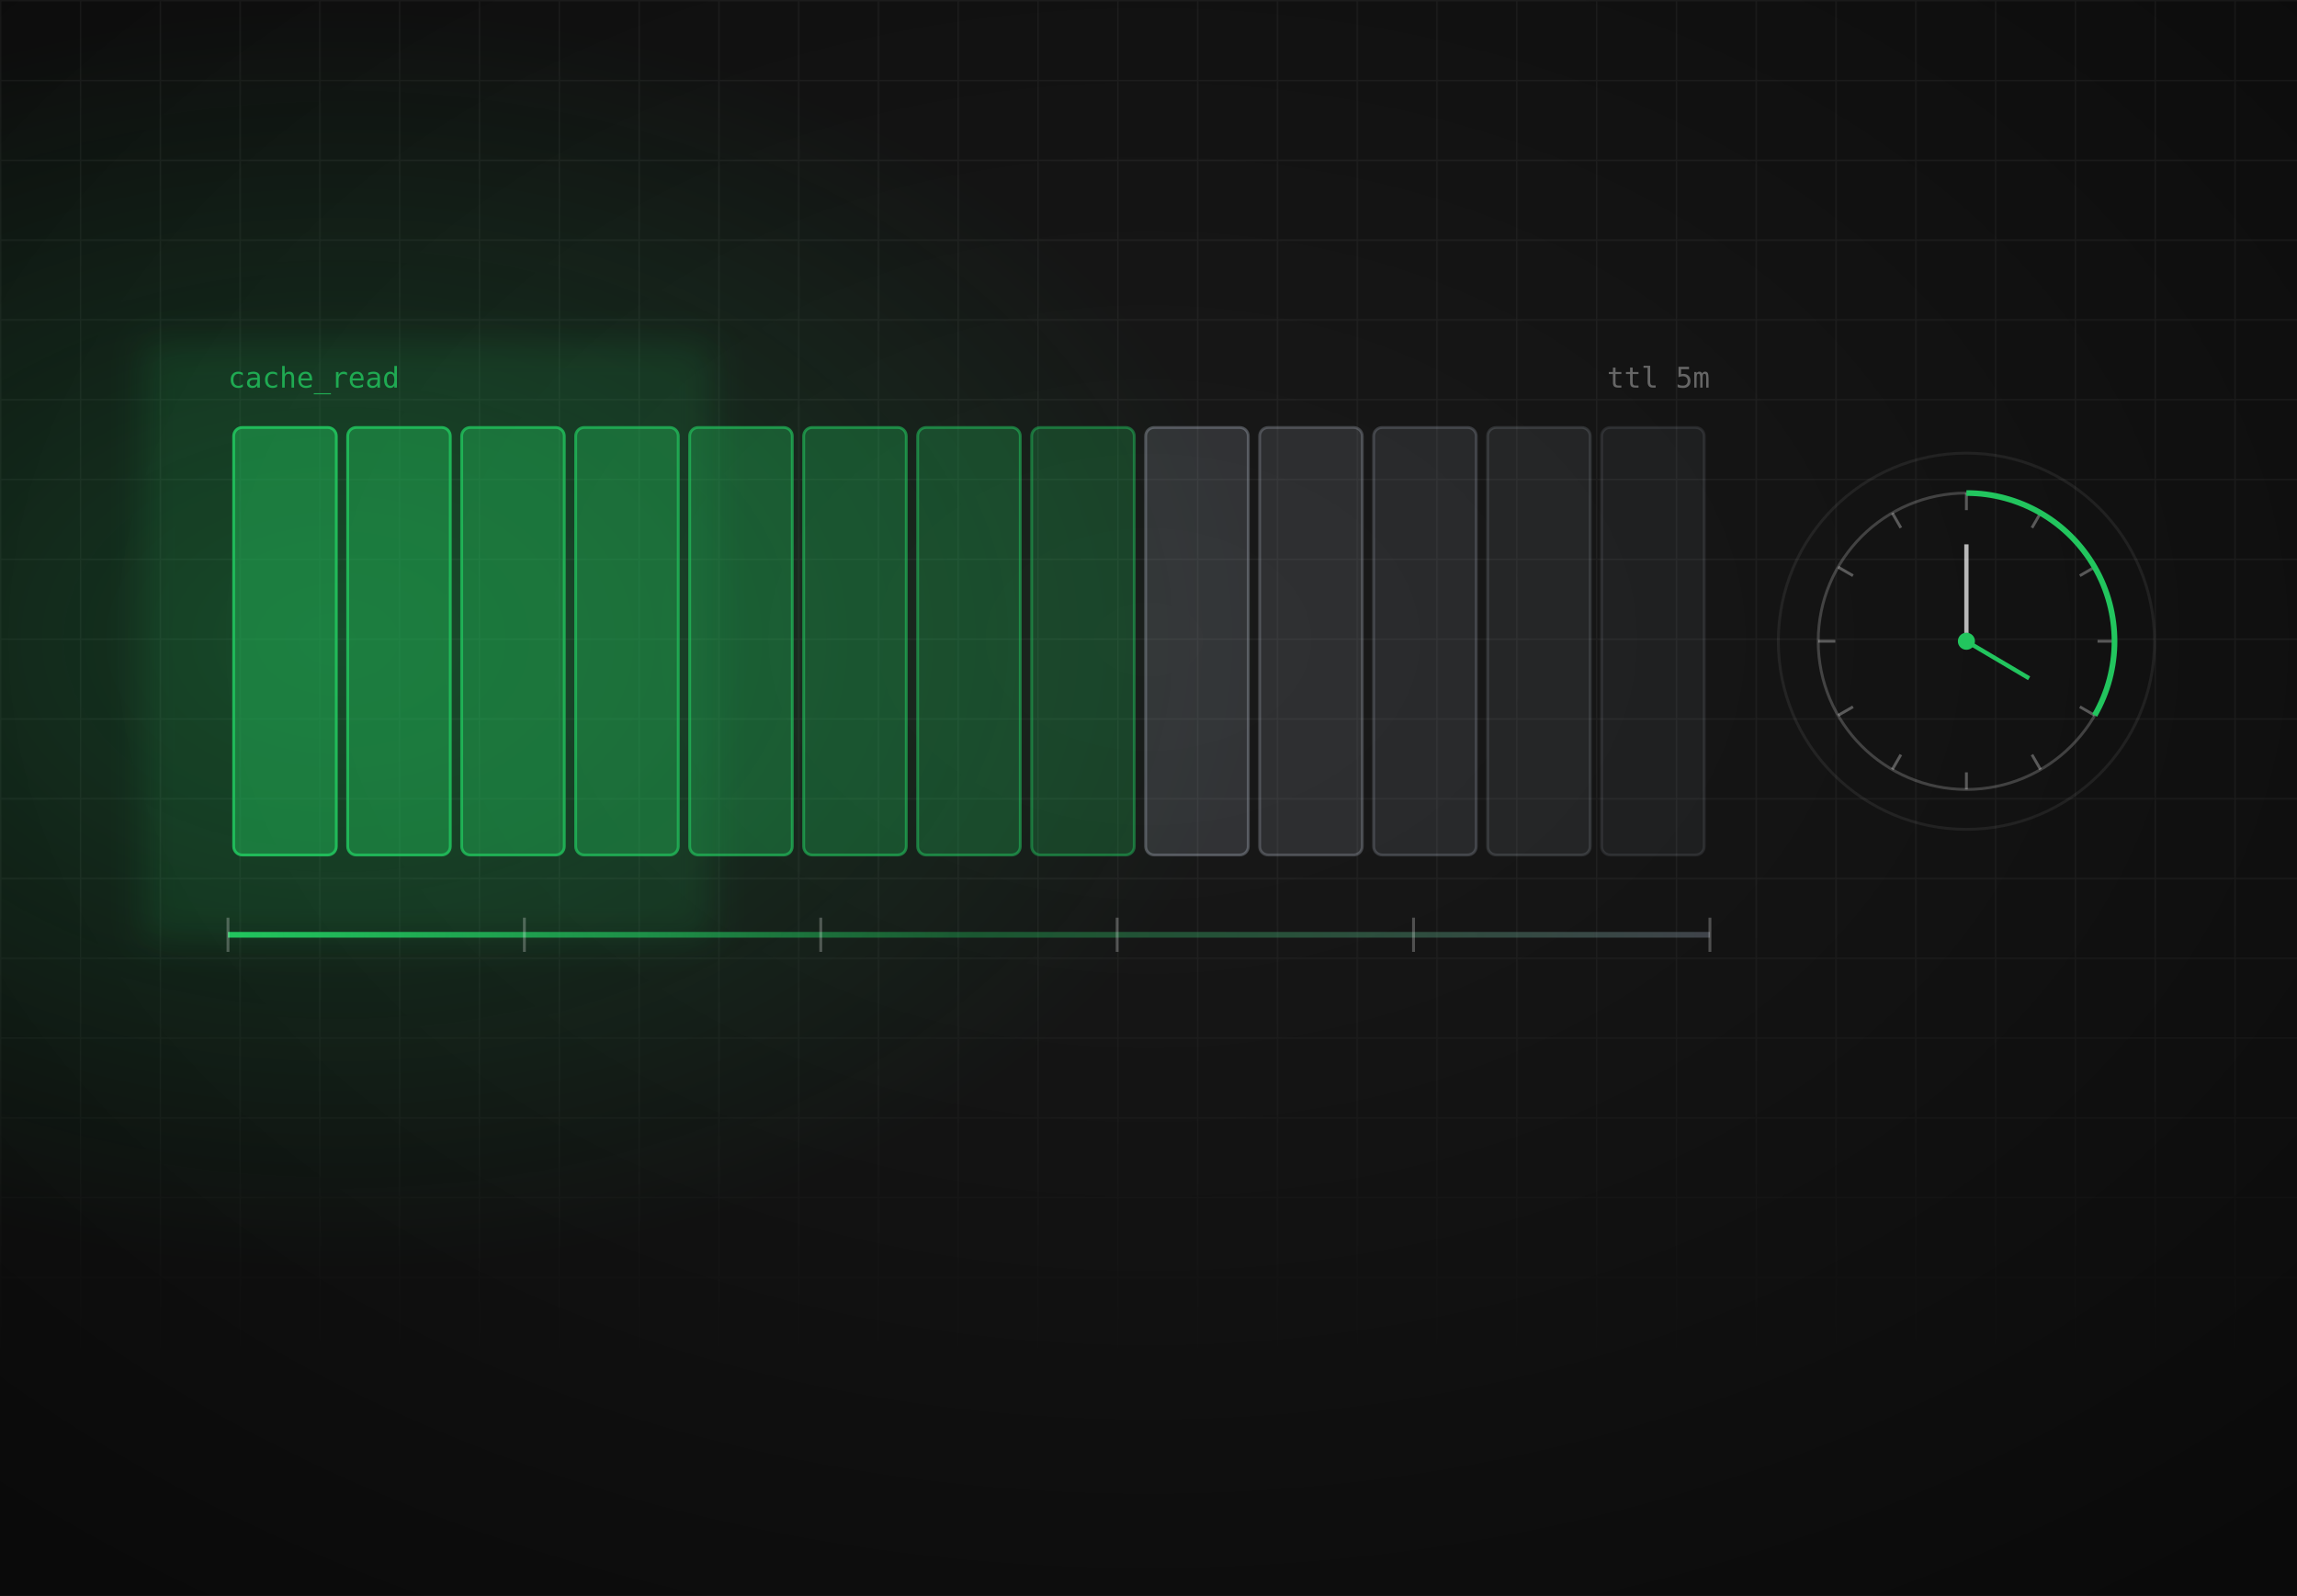
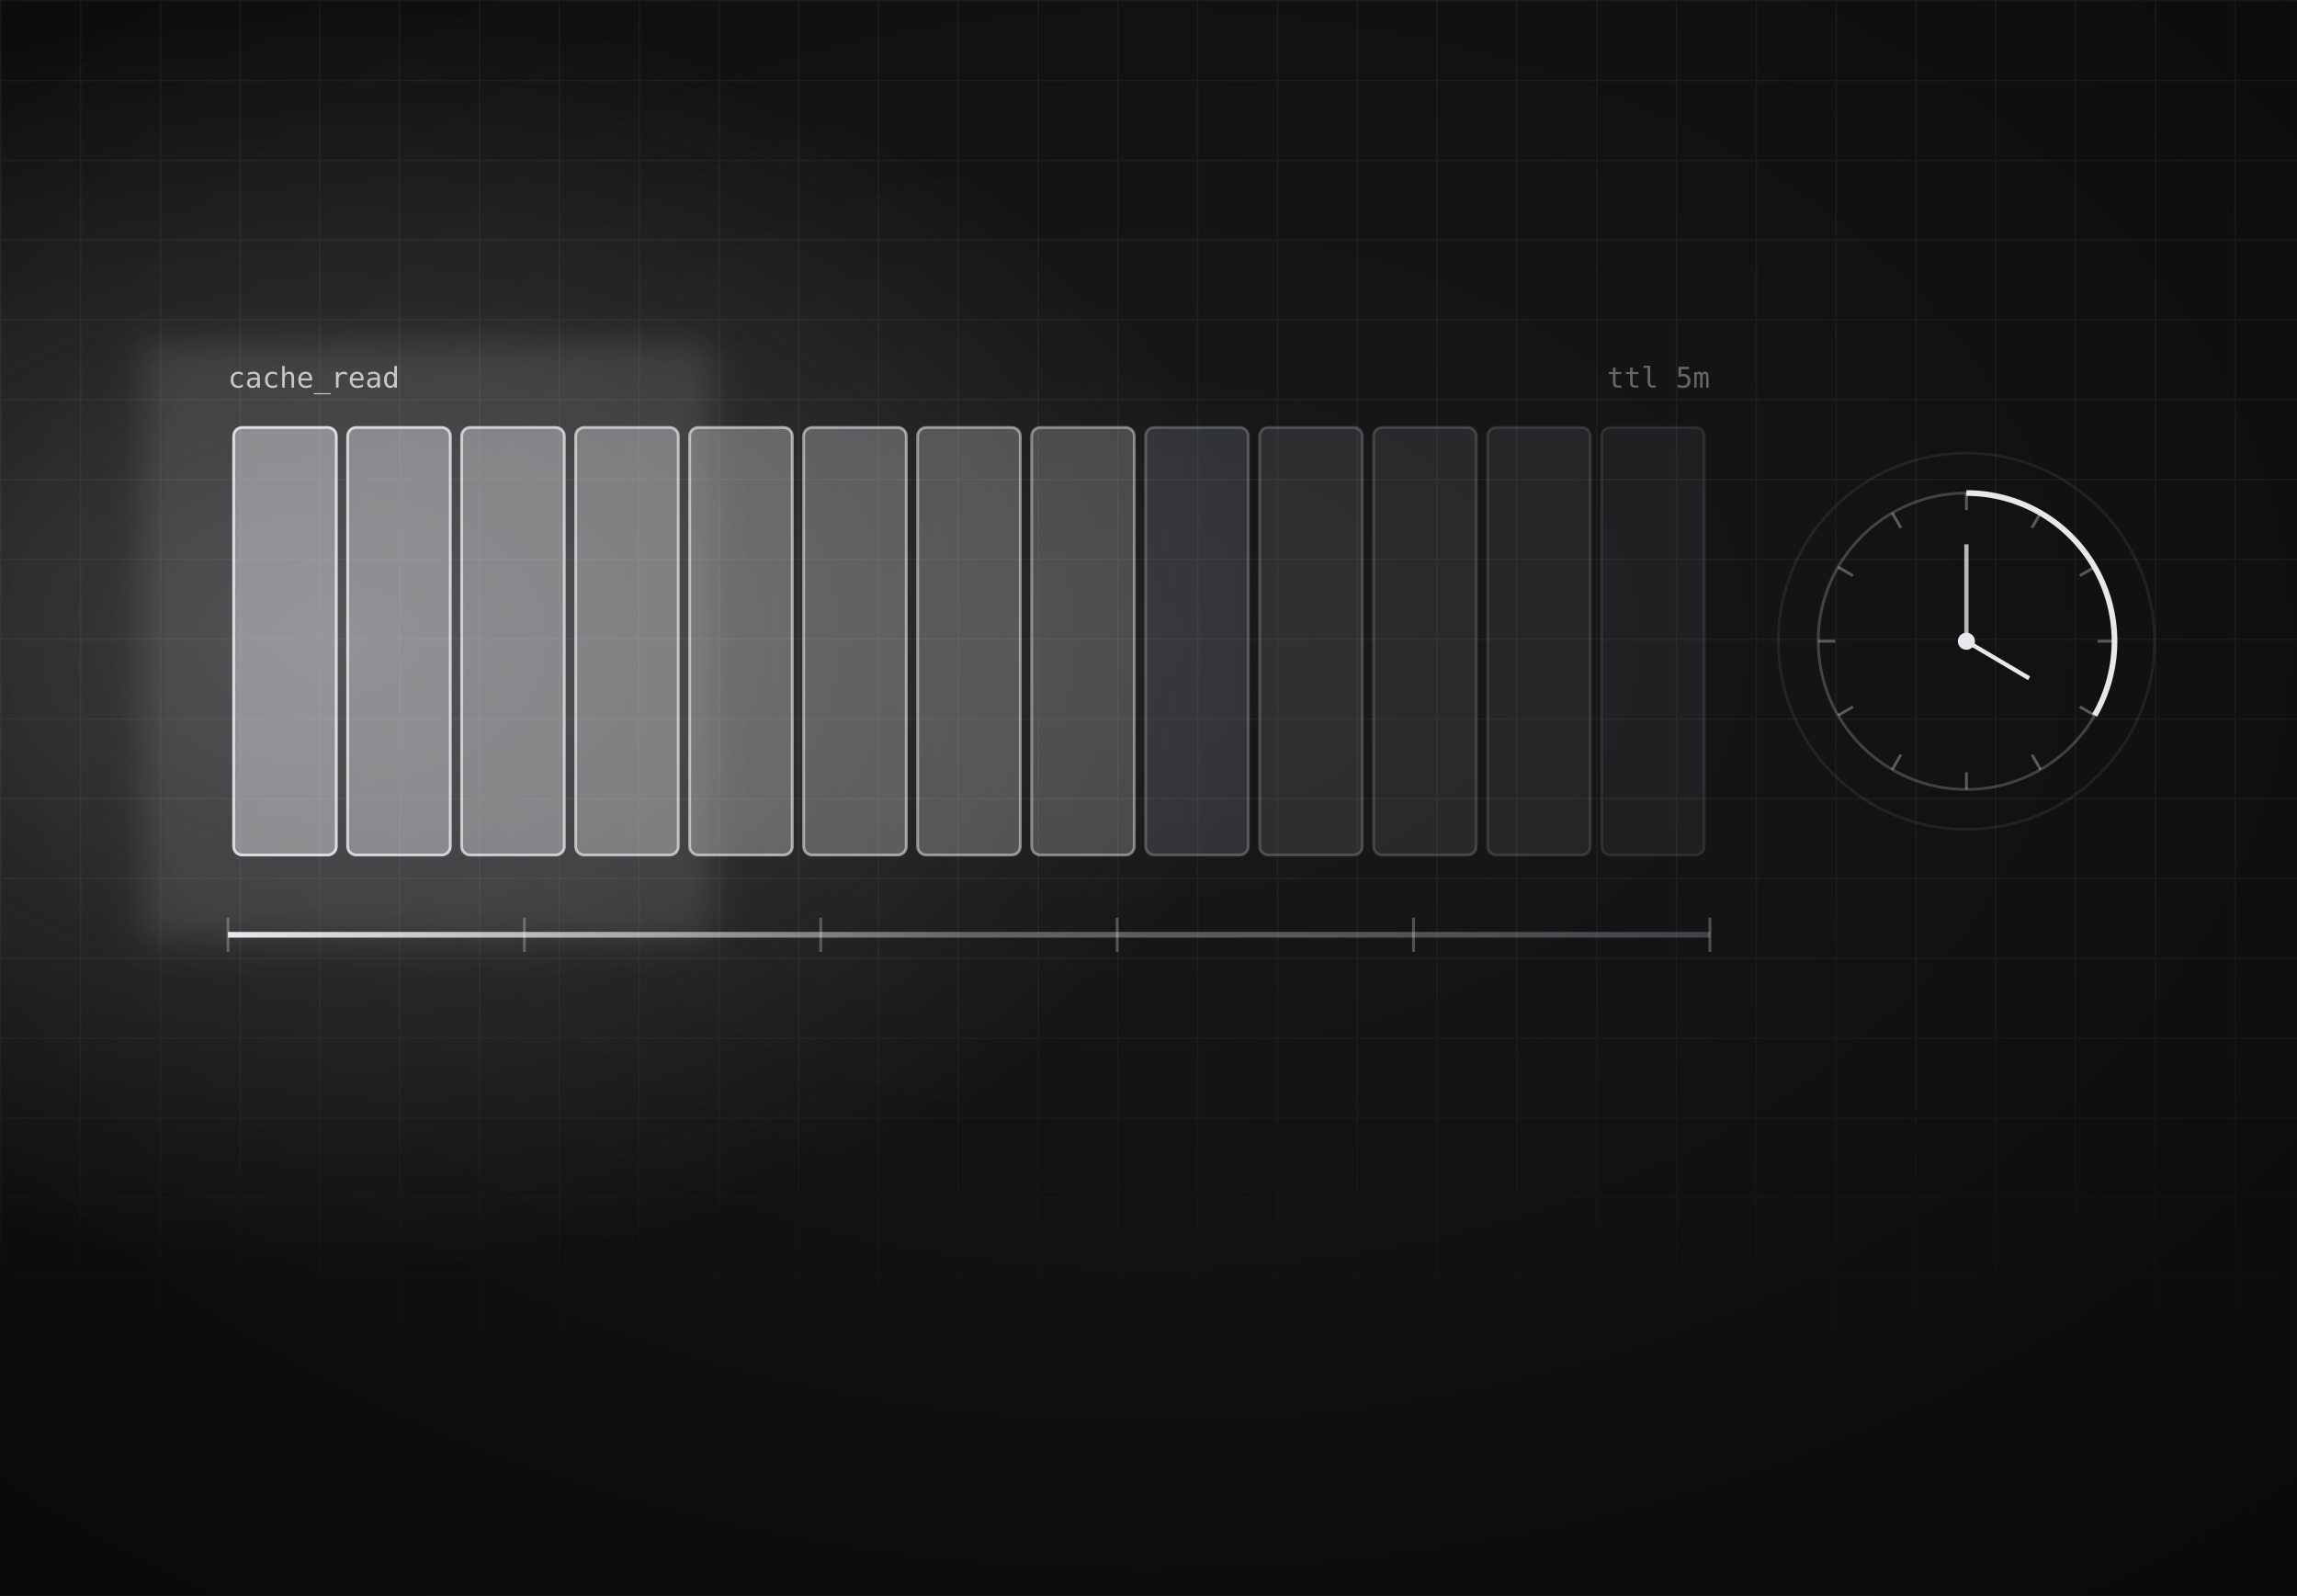
<svg xmlns="http://www.w3.org/2000/svg" width="806" height="560" viewBox="0 0 806 560" role="img">
  <defs>
    <radialGradient id="bg" cx="50%" cy="40%" r="75%">
      <stop offset="0" stop-color="#1a1a1a" />
      <stop offset="1" stop-color="#0a0a0a" />
    </radialGradient>
    <radialGradient id="gl" cx="15%" cy="40%" r="40%">
-       <stop offset="0" stop-color="#22C55E" stop-opacity=".22" />
-       <stop offset="1" stop-color="#22C55E" stop-opacity="0" />
+       <stop offset="0" stop-color="#E6E8EB" stop-opacity=".22" />
+       <stop offset="1" stop-color="#E6E8EB" stop-opacity="0" />
    </radialGradient>
    <pattern id="gr" width="28" height="28" patternUnits="userSpaceOnUse">
      <path d="M28 0H0V28" fill="none" stroke="#fff" stroke-opacity=".05" />
    </pattern>
    <linearGradient id="fade" x1="0" y1="0" x2="0" y2="1">
      <stop offset=".55" stop-color="#fff" />
      <stop offset=".86" stop-color="#fff" stop-opacity="0" />
    </linearGradient>
    <mask id="m">
      <rect width="806" height="560" fill="url(#fade)" />
    </mask>
    <filter id="bl" x="-50%" y="-50%" width="200%" height="200%">
      <feGaussianBlur stdDeviation="6" />
    </filter>
  </defs>
  <rect width="806" height="560" fill="url(#bg)" />
  <rect width="806" height="560" fill="url(#gr)" mask="url(#m)" />
  <rect width="806" height="560" fill="url(#gl)" />
  <defs>
    <linearGradient id="cool" gradientUnits="userSpaceOnUse" x1="80" y1="0" x2="600" y2="0">
-       <stop offset="0" stop-color="#22C55E" />
-       <stop offset=".5" stop-color="#22C55E" stop-opacity=".35" />
+       <stop offset="0" stop-color="#E6E8EB" />
+       <stop offset=".5" stop-color="#E6E8EB" stop-opacity=".35" />
      <stop offset="1" stop-color="#6b7280" stop-opacity=".5" />
    </linearGradient>
  </defs>
-   <rect x="82.0" y="150" width="36.0" height="150" rx="3" fill="#22C55E" fill-opacity="0.45" stroke="#22C55E" stroke-opacity="0.90" />
-   <rect x="122.0" y="150" width="36.0" height="150" rx="3" fill="#22C55E" fill-opacity="0.42" stroke="#22C55E" stroke-opacity="0.84" />
-   <rect x="162.0" y="150" width="36.0" height="150" rx="3" fill="#22C55E" fill-opacity="0.39" stroke="#22C55E" stroke-opacity="0.78" />
-   <rect x="202.0" y="150" width="36.0" height="150" rx="3" fill="#22C55E" fill-opacity="0.36" stroke="#22C55E" stroke-opacity="0.71" />
-   <rect x="242.0" y="150" width="36.0" height="150" rx="3" fill="#22C55E" fill-opacity="0.33" stroke="#22C55E" stroke-opacity="0.65" />
-   <rect x="282.0" y="150" width="36.0" height="150" rx="3" fill="#22C55E" fill-opacity="0.29" stroke="#22C55E" stroke-opacity="0.59" />
-   <rect x="322.0" y="150" width="36.0" height="150" rx="3" fill="#22C55E" fill-opacity="0.26" stroke="#22C55E" stroke-opacity="0.53" />
-   <rect x="362.0" y="150" width="36.0" height="150" rx="3" fill="#22C55E" fill-opacity="0.23" stroke="#22C55E" stroke-opacity="0.46" />
+   <rect x="82.0" y="150" width="36.0" height="150" rx="3" fill="#E6E8EB" fill-opacity="0.45" stroke="#E6E8EB" stroke-opacity="0.90" />
+   <rect x="122.0" y="150" width="36.0" height="150" rx="3" fill="#E6E8EB" fill-opacity="0.42" stroke="#E6E8EB" stroke-opacity="0.84" />
+   <rect x="162.0" y="150" width="36.0" height="150" rx="3" fill="#E6E8EB" fill-opacity="0.39" stroke="#E6E8EB" stroke-opacity="0.78" />
+   <rect x="202.0" y="150" width="36.0" height="150" rx="3" fill="#E6E8EB" fill-opacity="0.36" stroke="#E6E8EB" stroke-opacity="0.71" />
+   <rect x="242.0" y="150" width="36.0" height="150" rx="3" fill="#E6E8EB" fill-opacity="0.33" stroke="#E6E8EB" stroke-opacity="0.65" />
+   <rect x="282.0" y="150" width="36.0" height="150" rx="3" fill="#E6E8EB" fill-opacity="0.29" stroke="#E6E8EB" stroke-opacity="0.59" />
+   <rect x="322.0" y="150" width="36.0" height="150" rx="3" fill="#E6E8EB" fill-opacity="0.26" stroke="#E6E8EB" stroke-opacity="0.53" />
+   <rect x="362.0" y="150" width="36.0" height="150" rx="3" fill="#E6E8EB" fill-opacity="0.23" stroke="#E6E8EB" stroke-opacity="0.46" />
  <rect x="402.0" y="150" width="36.0" height="150" rx="3" fill="#9ca3af" fill-opacity="0.20" stroke="#9ca3af" stroke-opacity="0.40" />
  <rect x="442.0" y="150" width="36.0" height="150" rx="3" fill="#9ca3af" fill-opacity="0.17" stroke="#9ca3af" stroke-opacity="0.34" />
  <rect x="482.0" y="150" width="36.0" height="150" rx="3" fill="#9ca3af" fill-opacity="0.14" stroke="#9ca3af" stroke-opacity="0.28" />
  <rect x="522.0" y="150" width="36.0" height="150" rx="3" fill="#9ca3af" fill-opacity="0.11" stroke="#9ca3af" stroke-opacity="0.21" />
  <rect x="562.0" y="150" width="36.0" height="150" rx="3" fill="#9ca3af" fill-opacity="0.08" stroke="#9ca3af" stroke-opacity="0.15" />
  <rect x="80" y="150" width="520" height="150" rx="6" fill="#fff" fill-opacity=".04" filter="url(#bl)" opacity="0" />
-   <rect x="50" y="120" width="200" height="210" fill="#22C55E" opacity=".12" filter="url(#bl)" />
+   <rect x="50" y="120" width="200" height="210" fill="#E6E8EB" opacity=".12" filter="url(#bl)" />
  <line x1="80" y1="328" x2="600" y2="328" stroke="url(#cool)" stroke-width="2" />
  <line x1="80" y1="322" x2="80" y2="334" stroke="#fff" stroke-opacity=".25" />
  <line x1="184" y1="322" x2="184" y2="334" stroke="#fff" stroke-opacity=".25" />
  <line x1="288" y1="322" x2="288" y2="334" stroke="#fff" stroke-opacity=".25" />
  <line x1="392" y1="322" x2="392" y2="334" stroke="#fff" stroke-opacity=".25" />
  <line x1="496" y1="322" x2="496" y2="334" stroke="#fff" stroke-opacity=".25" />
  <line x1="600" y1="322" x2="600" y2="334" stroke="#fff" stroke-opacity=".25" />
-   <text x="80" y="136" font-family="ui-monospace,SFMono-Regular,Menlo,monospace" font-size="10" fill="#22C55E" fill-opacity=".8">cache_read</text>
+   <text x="80" y="136" font-family="ui-monospace,SFMono-Regular,Menlo,monospace" font-size="10" fill="#E6E8EB" fill-opacity=".8">cache_read</text>
  <text x="600" y="136" font-family="ui-monospace,SFMono-Regular,Menlo,monospace" font-size="10" fill="#fff" fill-opacity=".35" text-anchor="end">ttl 5m</text>
  <circle cx="690" cy="225" r="52" stroke="#fff" stroke-opacity=".2" stroke-width="1" fill="none" />
  <circle cx="690" cy="225" r="66" stroke="#fff" stroke-opacity=".07" fill="none" />
  <line x1="690.0" y1="179.0" x2="690.0" y2="173.0" stroke="#fff" stroke-opacity=".3" />
  <line x1="713.0" y1="185.2" x2="716.0" y2="180.0" stroke="#fff" stroke-opacity=".3" />
  <line x1="729.8" y1="202.0" x2="735.0" y2="199.0" stroke="#fff" stroke-opacity=".3" />
  <line x1="736.0" y1="225.0" x2="742.0" y2="225.0" stroke="#fff" stroke-opacity=".3" />
  <line x1="729.8" y1="248.0" x2="735.0" y2="251.0" stroke="#fff" stroke-opacity=".3" />
  <line x1="713.0" y1="264.8" x2="716.0" y2="270.0" stroke="#fff" stroke-opacity=".3" />
  <line x1="690.0" y1="271.0" x2="690.0" y2="277.0" stroke="#fff" stroke-opacity=".3" />
  <line x1="667.0" y1="264.8" x2="664.0" y2="270.0" stroke="#fff" stroke-opacity=".3" />
  <line x1="650.2" y1="248.0" x2="645.0" y2="251.0" stroke="#fff" stroke-opacity=".3" />
  <line x1="644.0" y1="225.0" x2="638.0" y2="225.0" stroke="#fff" stroke-opacity=".3" />
  <line x1="650.2" y1="202.0" x2="645.0" y2="199.0" stroke="#fff" stroke-opacity=".3" />
  <line x1="667.0" y1="185.2" x2="664.0" y2="180.0" stroke="#fff" stroke-opacity=".3" />
-   <path d="M690 173 A52 52 0 0 1 735.0 251.0" fill="none" stroke="#22C55E" stroke-width="2" />
+   <path d="M690 173 A52 52 0 0 1 735.0 251.0" fill="none" stroke="#E6E8EB" stroke-width="2" />
  <line x1="690" y1="225" x2="690" y2="191" stroke="#fff" stroke-opacity=".7" stroke-width="1.5" />
-   <line x1="690" y1="225" x2="712" y2="238" stroke="#22C55E" stroke-width="1.5" />
-   <circle cx="690" cy="225" r="3" fill="#22C55E" />
+   <line x1="690" y1="225" x2="712" y2="238" stroke="#E6E8EB" stroke-width="1.5" />
+   <circle cx="690" cy="225" r="3" fill="#E6E8EB" />
</svg>
